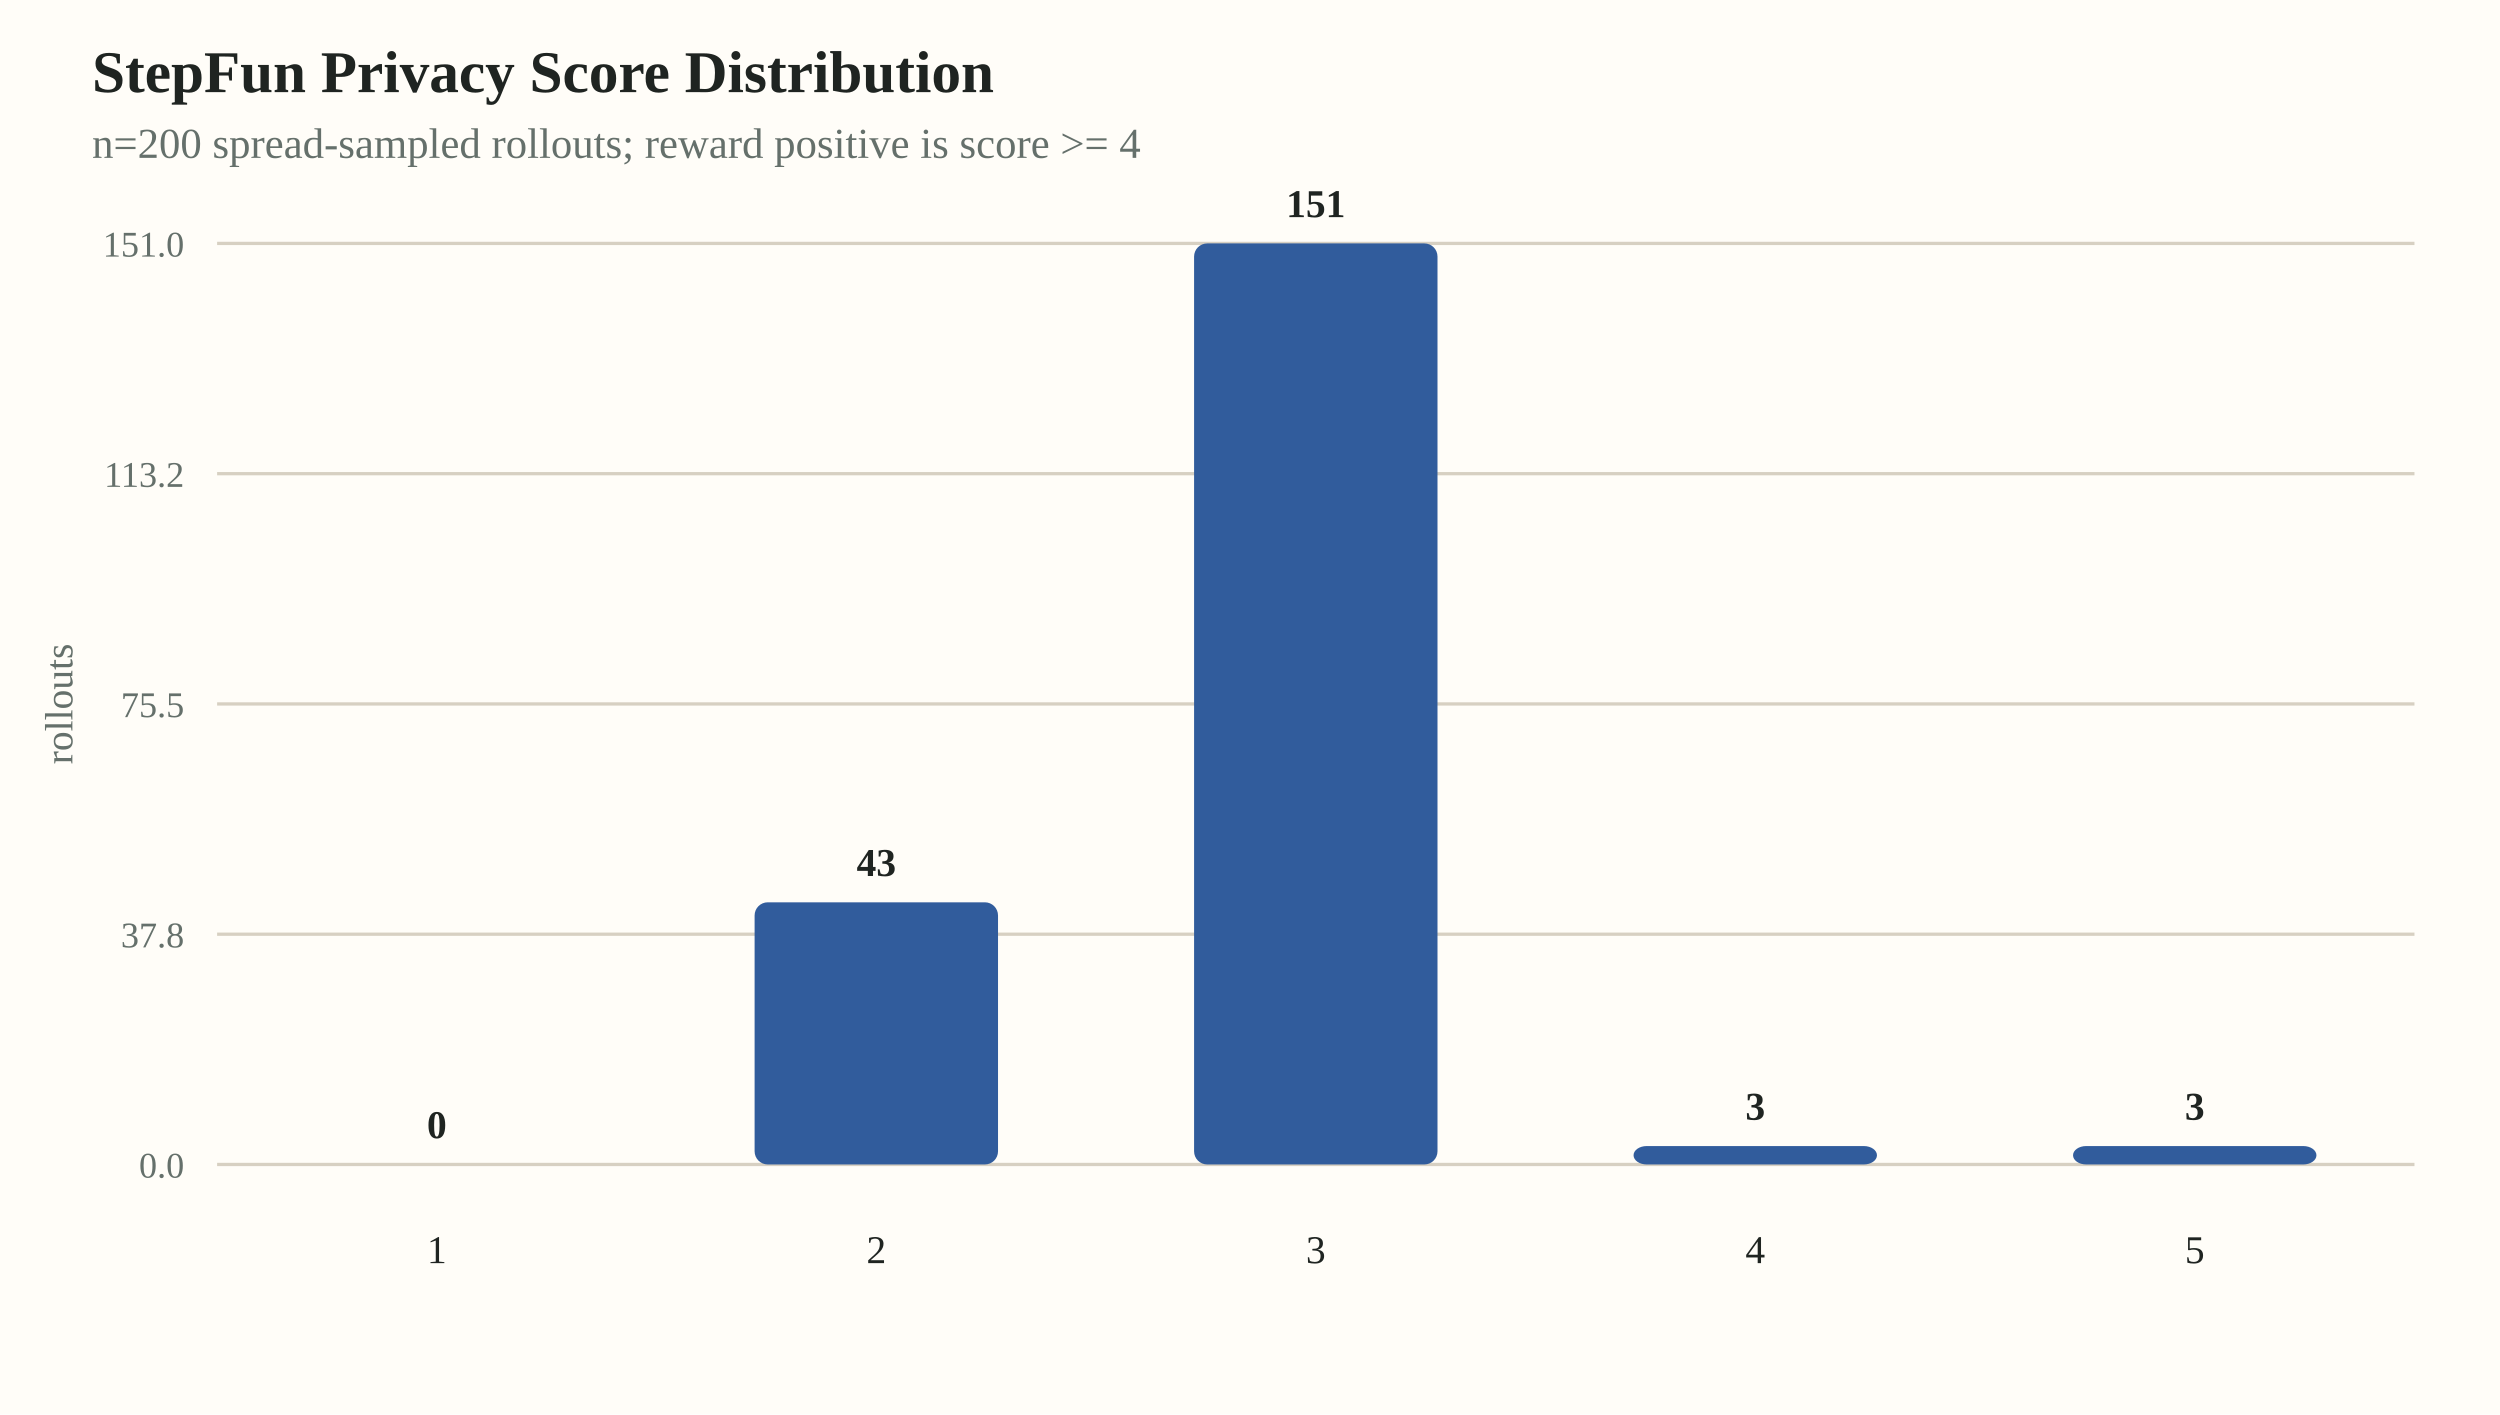
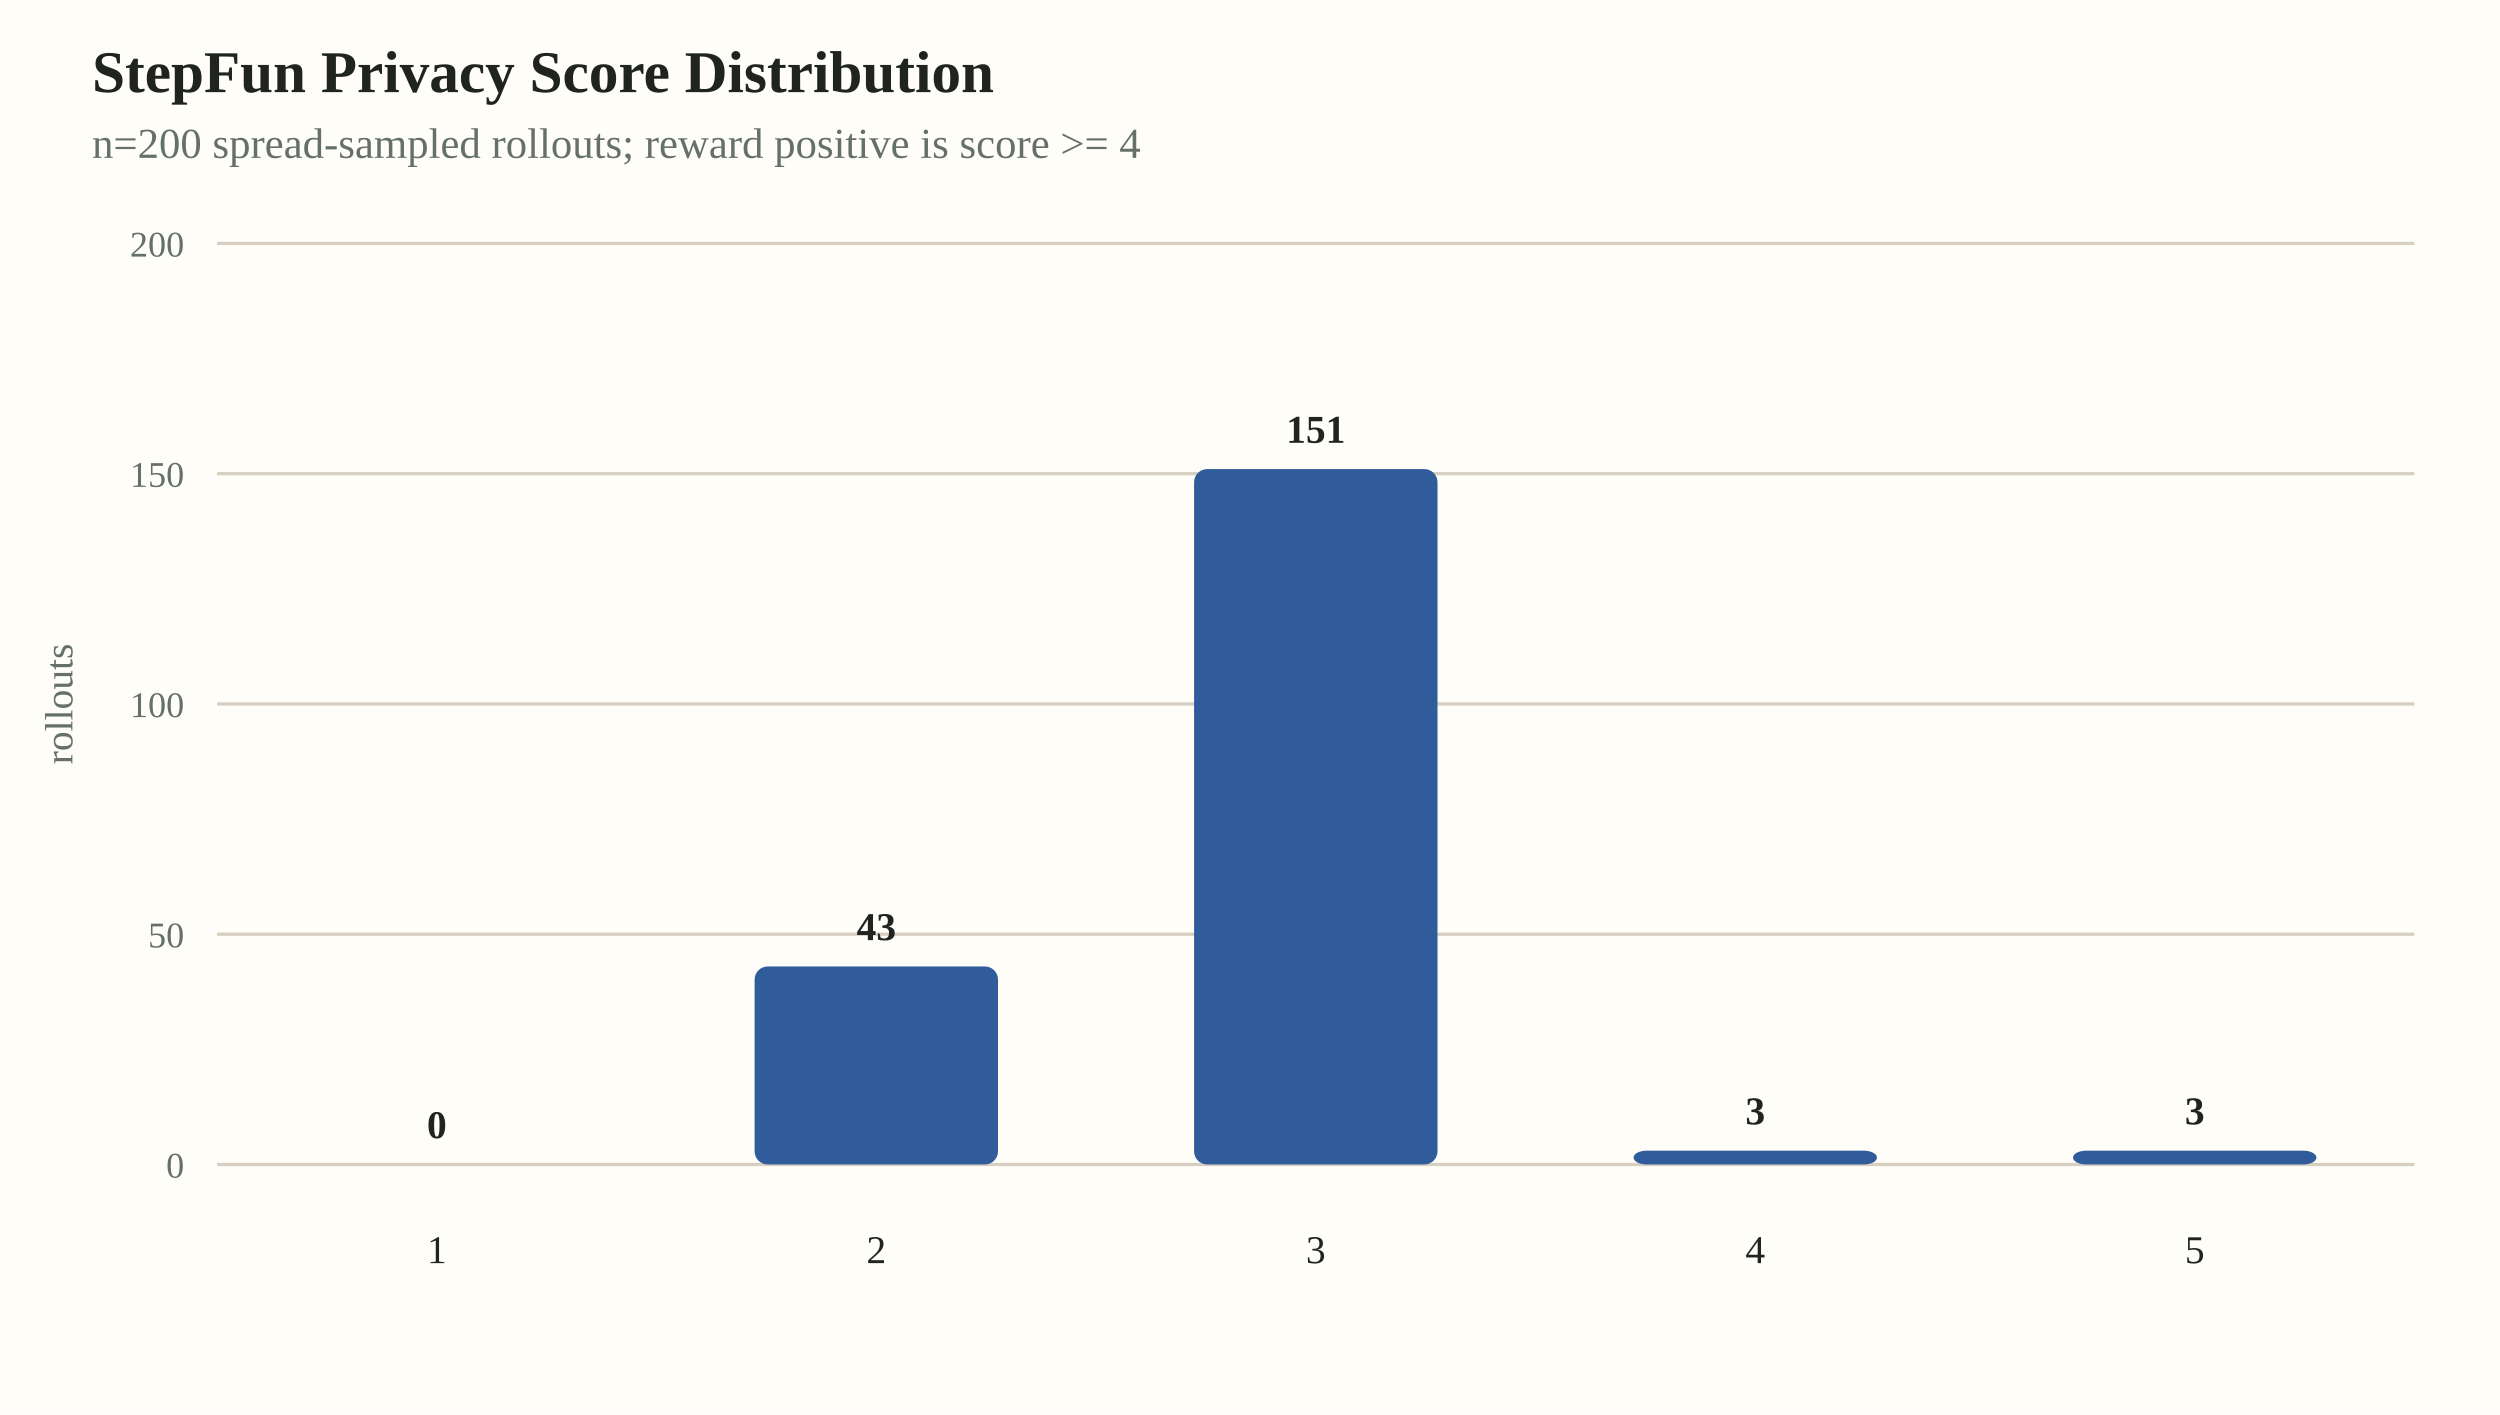
<svg xmlns="http://www.w3.org/2000/svg" width="760" height="430" viewBox="0 0 760 430" role="img">
  <rect width="760" height="430" fill="#fffdf8" />
  <text x="28" y="28" font-size="18" font-weight="700" fill="#1f2421">StepFun Privacy Score Distribution</text>
  <text x="28" y="48" font-size="13" fill="#65706b">n=200 spread-sampled rollouts; reward positive is score &gt;= 4</text>
  <line x1="66" y1="354.0" x2="734" y2="354.0" stroke="#d7d0c2" stroke-width="1" />
-   <text x="56" y="358.0" text-anchor="end" font-size="11" fill="#65706b">0.0</text>
+   <text x="56" y="358.0" text-anchor="end" font-size="11" fill="#65706b">0</text>
  <line x1="66" y1="284.0" x2="734" y2="284.0" stroke="#d7d0c2" stroke-width="1" />
-   <text x="56" y="288.0" text-anchor="end" font-size="11" fill="#65706b">37.8</text>
+   <text x="56" y="288.0" text-anchor="end" font-size="11" fill="#65706b">50</text>
  <line x1="66" y1="214.0" x2="734" y2="214.0" stroke="#d7d0c2" stroke-width="1" />
-   <text x="56" y="218.0" text-anchor="end" font-size="11" fill="#65706b">75.5</text>
+   <text x="56" y="218.0" text-anchor="end" font-size="11" fill="#65706b">100</text>
  <line x1="66" y1="144.0" x2="734" y2="144.0" stroke="#d7d0c2" stroke-width="1" />
-   <text x="56" y="148.0" text-anchor="end" font-size="11" fill="#65706b">113.2</text>
+   <text x="56" y="148.0" text-anchor="end" font-size="11" fill="#65706b">150</text>
  <line x1="66" y1="74.0" x2="734" y2="74.0" stroke="#d7d0c2" stroke-width="1" />
-   <text x="56" y="78.0" text-anchor="end" font-size="11" fill="#65706b">151.0</text>
+   <text x="56" y="78.0" text-anchor="end" font-size="11" fill="#65706b">200</text>
  <rect x="95.8" y="354.0" width="74.0" height="0.0" rx="4" fill="#315c9c" />
  <text x="132.8" y="346.0" text-anchor="middle" font-size="12" font-weight="700" fill="#1f2421">0</text>
  <text x="132.8" y="384" text-anchor="middle" font-size="12" fill="#1f2421">1</text>
-   <rect x="229.4" y="274.3" width="74.0" height="79.7" rx="4" fill="#315c9c" />
-   <text x="266.4" y="266.3" text-anchor="middle" font-size="12" font-weight="700" fill="#1f2421">43</text>
+   <rect x="229.4" y="293.8" width="74.0" height="60.2" rx="4" fill="#315c9c" />
+   <text x="266.4" y="285.8" text-anchor="middle" font-size="12" font-weight="700" fill="#1f2421">43</text>
  <text x="266.4" y="384" text-anchor="middle" font-size="12" fill="#1f2421">2</text>
-   <rect x="363.0" y="74.0" width="74.0" height="280.0" rx="4" fill="#315c9c" />
-   <text x="400.0" y="66.0" text-anchor="middle" font-size="12" font-weight="700" fill="#1f2421">151</text>
+   <rect x="363.0" y="142.6" width="74.0" height="211.4" rx="4" fill="#315c9c" />
+   <text x="400.0" y="134.6" text-anchor="middle" font-size="12" font-weight="700" fill="#1f2421">151</text>
  <text x="400.0" y="384" text-anchor="middle" font-size="12" fill="#1f2421">3</text>
-   <rect x="496.6" y="348.4" width="74.0" height="5.6" rx="4" fill="#315c9c" />
-   <text x="533.6" y="340.4" text-anchor="middle" font-size="12" font-weight="700" fill="#1f2421">3</text>
+   <rect x="496.6" y="349.8" width="74.0" height="4.2" rx="4" fill="#315c9c" />
+   <text x="533.6" y="341.8" text-anchor="middle" font-size="12" font-weight="700" fill="#1f2421">3</text>
  <text x="533.6" y="384" text-anchor="middle" font-size="12" fill="#1f2421">4</text>
-   <rect x="630.2" y="348.4" width="74.0" height="5.6" rx="4" fill="#315c9c" />
-   <text x="667.2" y="340.4" text-anchor="middle" font-size="12" font-weight="700" fill="#1f2421">3</text>
+   <rect x="630.2" y="349.8" width="74.0" height="4.2" rx="4" fill="#315c9c" />
+   <text x="667.2" y="341.8" text-anchor="middle" font-size="12" font-weight="700" fill="#1f2421">3</text>
  <text x="667.2" y="384" text-anchor="middle" font-size="12" fill="#1f2421">5</text>
  <text x="22" y="214.0" transform="rotate(-90 22 214.0)" text-anchor="middle" font-size="12" fill="#65706b">rollouts</text>
</svg>
